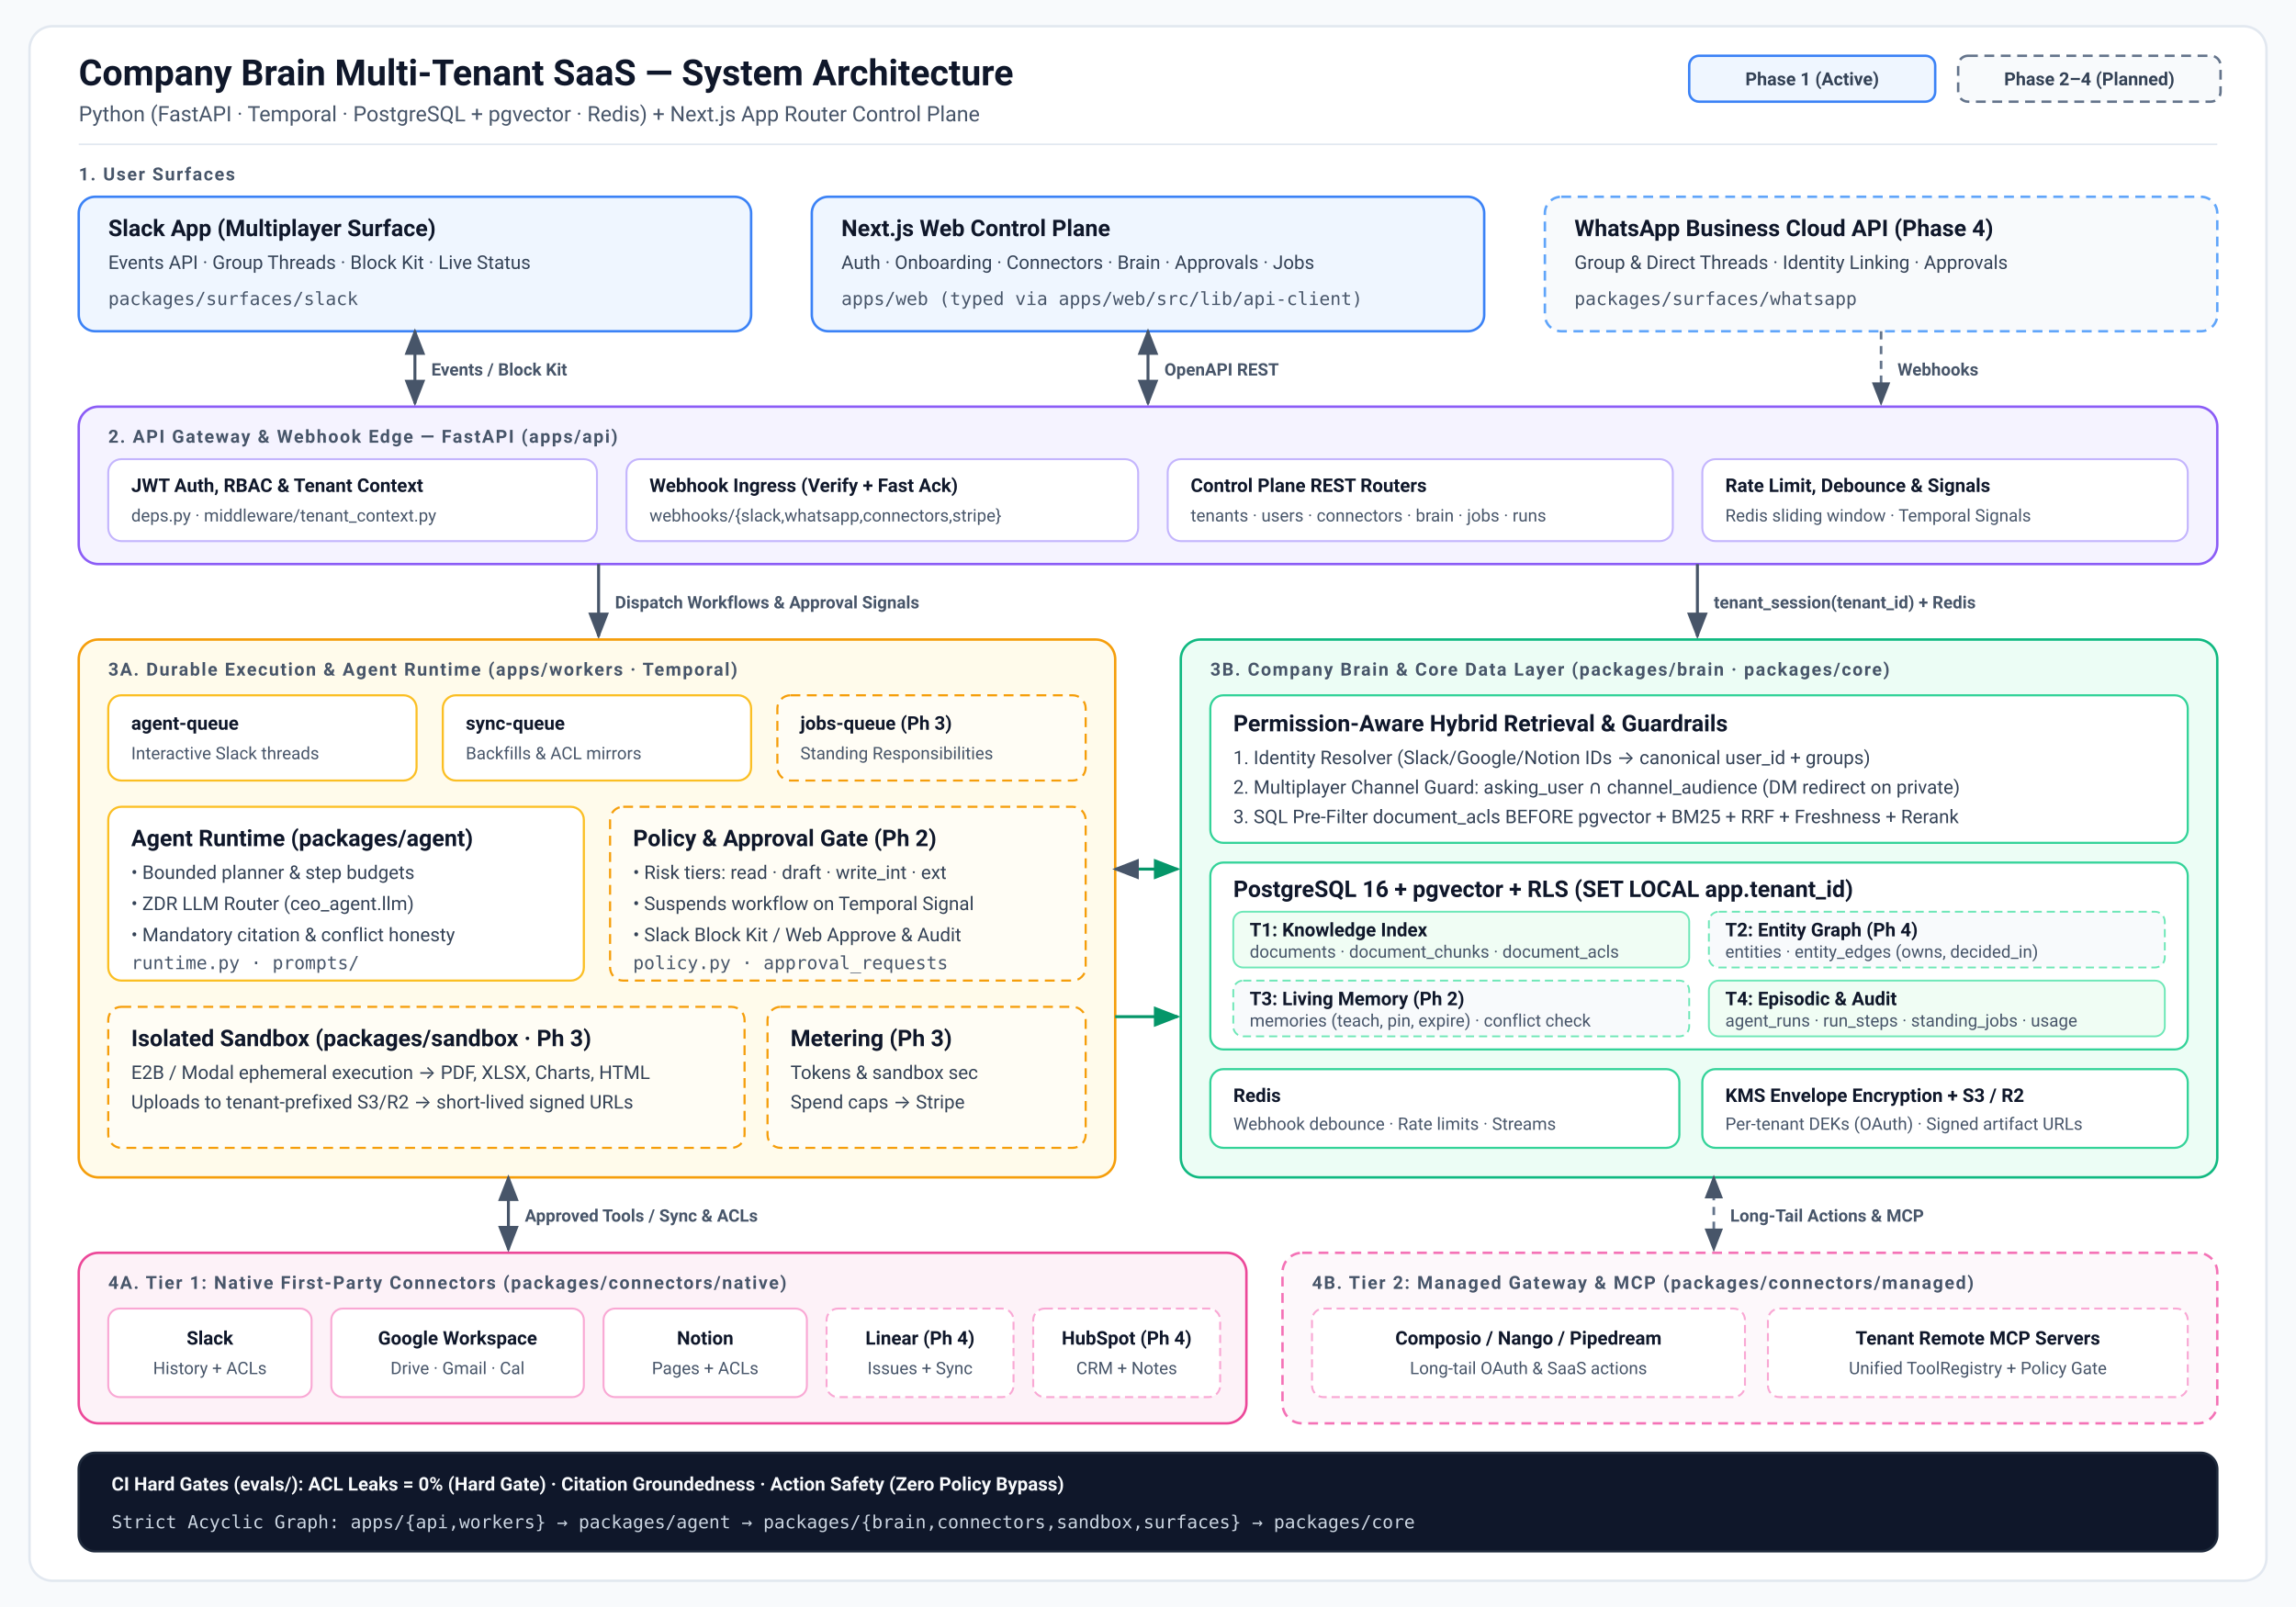
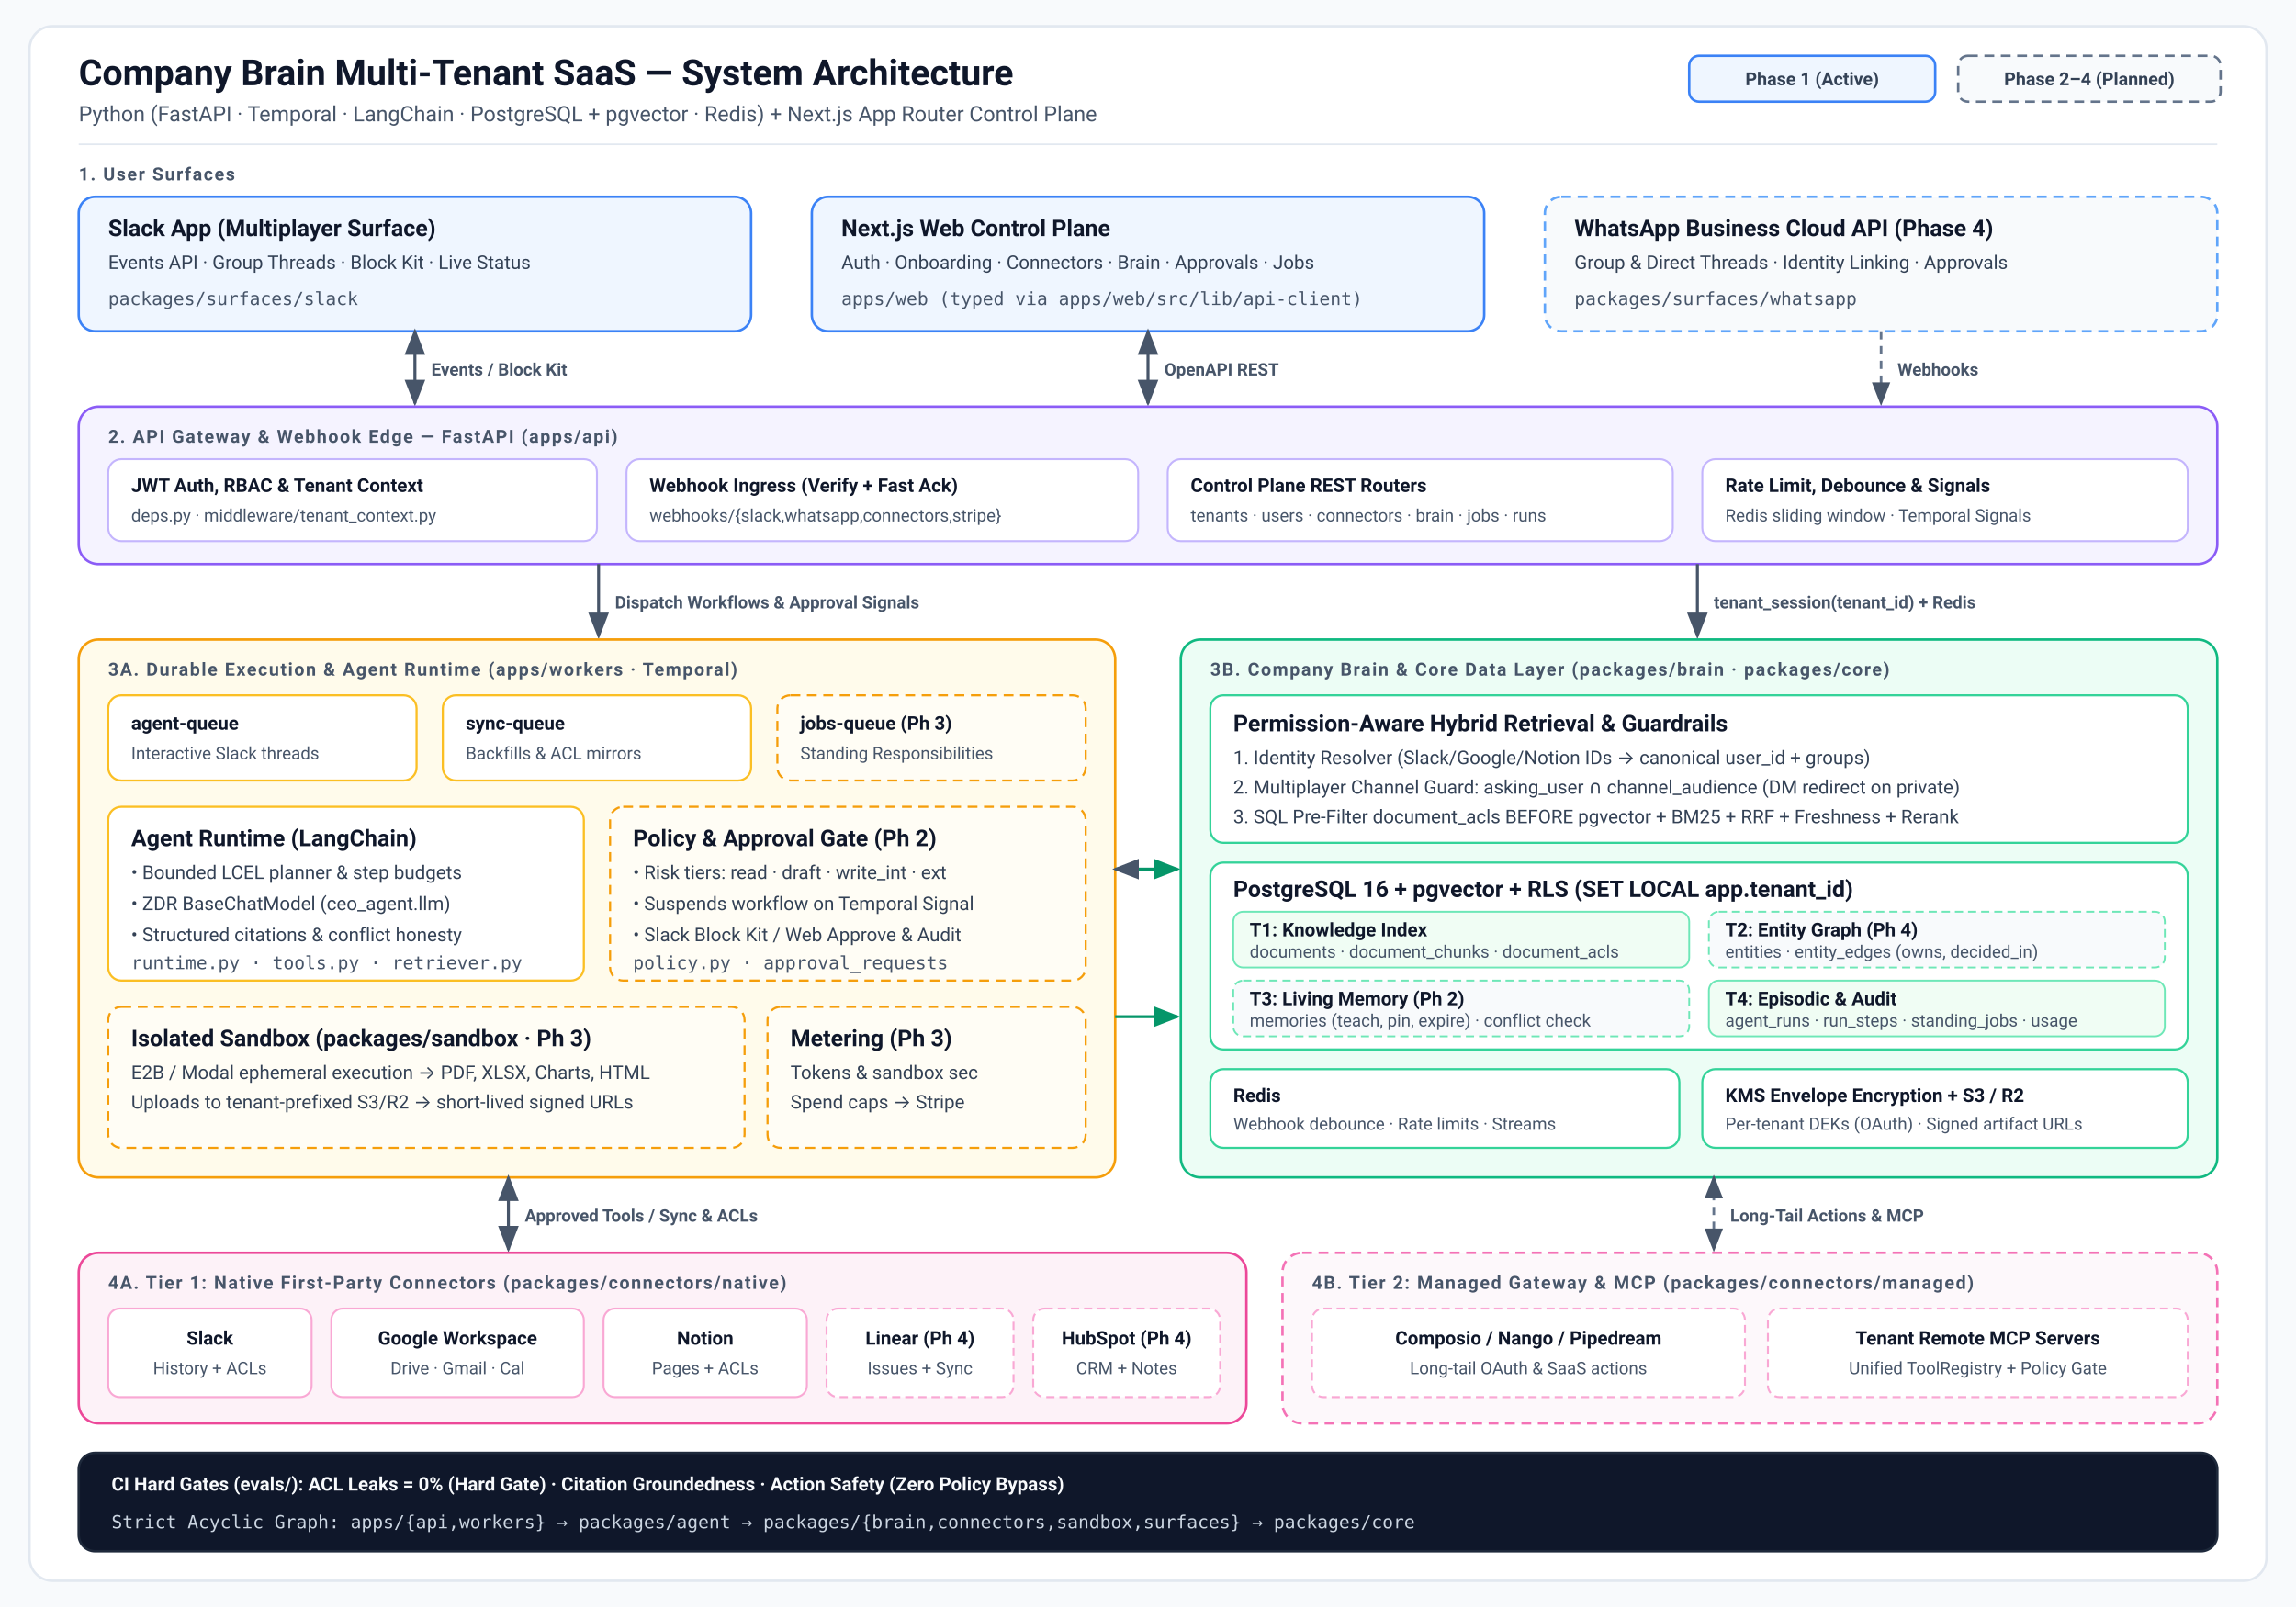
<svg xmlns="http://www.w3.org/2000/svg" viewBox="0 0 1400 980" width="1400" height="980" role="img" aria-label="Company Brain Multi-Tenant SaaS System Architecture Diagram">
  <defs>
    <style>
      .bg { fill: #f8fafc; }
      .frame { fill: #ffffff; stroke: #e2e8f0; stroke-width: 1.5; rx: 14; }
      .title { font-family: -apple-system, BlinkMacSystemFont, "Segoe UI", Roboto, Inter, sans-serif; font-size: 22px; font-weight: 700; fill: #0f172a; }
      .subtitle { font-family: -apple-system, BlinkMacSystemFont, "Segoe UI", Roboto, Inter, sans-serif; font-size: 13px; font-weight: 400; fill: #475569; }
      .band-title { font-family: -apple-system, BlinkMacSystemFont, "Segoe UI", Roboto, Inter, sans-serif; font-size: 11px; font-weight: 700; letter-spacing: 0.08em; text-transform: uppercase; fill: #475569; }
      .box-title { font-family: -apple-system, BlinkMacSystemFont, "Segoe UI", Roboto, Inter, sans-serif; font-size: 14px; font-weight: 700; fill: #0f172a; }
      .box-sub { font-family: -apple-system, BlinkMacSystemFont, "Segoe UI", Roboto, Inter, sans-serif; font-size: 11.5px; font-weight: 400; fill: #334155; }
      .mono { font-family: ui-monospace, SFMono-Regular, Menlo, Monaco, Consolas, monospace; font-size: 11px; font-weight: 500; fill: #475569; }
      .pill-text { font-family: -apple-system, BlinkMacSystemFont, "Segoe UI", Roboto, Inter, sans-serif; font-size: 11.5px; font-weight: 600; fill: #0f172a; }
      .pill-sub { font-family: -apple-system, BlinkMacSystemFont, "Segoe UI", Roboto, Inter, sans-serif; font-size: 10.5px; font-weight: 400; fill: #475569; }
      .edge-label { font-family: -apple-system, BlinkMacSystemFont, "Segoe UI", Roboto, Inter, sans-serif; font-size: 10.5px; font-weight: 600; fill: #475569; }
      .legend-text { font-family: -apple-system, BlinkMacSystemFont, "Segoe UI", Roboto, Inter, sans-serif; font-size: 11px; font-weight: 600; fill: #334155; }

      .surface-box { fill: #eff6ff; stroke: #3b82f6; stroke-width: 1.5; rx: 10; }
      .surface-planned { fill: #f8fafc; stroke: #60a5fa; stroke-width: 1.5; stroke-dasharray: 6 4; rx: 10; }

      .api-band { fill: #f5f3ff; stroke: #8b5cf6; stroke-width: 1.5; rx: 12; }
      .api-pill { fill: #ffffff; stroke: #c4b5fd; stroke-width: 1.2; rx: 8; }

      .runtime-band { fill: #fffbeb; stroke: #f59e0b; stroke-width: 1.5; rx: 12; }
      .runtime-box { fill: #ffffff; stroke: #fbbf24; stroke-width: 1.3; rx: 8; }
      .runtime-planned { fill: #fffdf5; stroke: #f59e0b; stroke-width: 1.3; stroke-dasharray: 6 4; rx: 8; }

      .brain-band { fill: #ecfdf5; stroke: #10b981; stroke-width: 1.5; rx: 12; }
      .brain-box { fill: #ffffff; stroke: #34d399; stroke-width: 1.3; rx: 8; }
      .brain-tier { fill: #f0fdf4; stroke: #6ee7b7; stroke-width: 1.1; rx: 6; }
      .brain-tier-planned { fill: #f8fafc; stroke: #6ee7b7; stroke-width: 1.1; stroke-dasharray: 5 3; rx: 6; }

      .conn-band { fill: #fdf2f8; stroke: #ec4899; stroke-width: 1.5; rx: 12; }
      .conn-planned { fill: #fdf8fb; stroke: #f472b6; stroke-width: 1.5; stroke-dasharray: 6 4; rx: 12; }
      .conn-pill { fill: #ffffff; stroke: #f9a8d4; stroke-width: 1.2; rx: 7; }
      .conn-pill-planned { fill: #ffffff; stroke: #f9a8d4; stroke-width: 1.2; stroke-dasharray: 5 3; rx: 7; }

      .gate-band { fill: #0f172a; stroke: #1e293b; stroke-width: 1.5; rx: 10; }
      .gate-title { font-family: -apple-system, BlinkMacSystemFont, "Segoe UI", Roboto, Inter, sans-serif; font-size: 11.5px; font-weight: 700; fill: #f8fafc; }
      .gate-sub { font-family: ui-monospace, SFMono-Regular, Menlo, Monaco, Consolas, monospace; font-size: 11px; font-weight: 500; fill: #cbd5e1; }

      .arrow { stroke: #475569; stroke-width: 1.8; fill: none; }
      .arrow-accent { stroke: #059669; stroke-width: 1.8; fill: none; }
      .arrow-dashed { stroke: #64748b; stroke-width: 1.6; stroke-dasharray: 5 4; fill: none; }
    </style>
    <marker id="ah" markerWidth="9" markerHeight="7" refX="8" refY="3.5" orient="auto">
      <polygon points="0 0, 9 3.5, 0 7" fill="#475569" />
    </marker>
    <marker id="ah-green" markerWidth="9" markerHeight="7" refX="8" refY="3.5" orient="auto">
      <polygon points="0 0, 9 3.5, 0 7" fill="#059669" />
    </marker>
    <marker id="ah-start" markerWidth="9" markerHeight="7" refX="1" refY="3.5" orient="auto">
      <polygon points="9 0, 0 3.5, 9 7" fill="#475569" />
    </marker>
  </defs>
  <rect class="bg" x="0" y="0" width="1400" height="980" />
  <rect class="frame" x="18" y="16" width="1364" height="948" />
  <text class="title" x="48" y="52">Company Brain Multi-Tenant SaaS — System Architecture</text>
-   <text class="subtitle" x="48" y="74">Python (FastAPI · Temporal · PostgreSQL + pgvector · Redis) + Next.js App Router Control Plane</text>
+   <text class="subtitle" x="48" y="74">Python (FastAPI · Temporal · LangChain · PostgreSQL + pgvector · Redis) + Next.js App Router Control Plane</text>
  <rect x="1030" y="34" width="150" height="28" rx="6" fill="#eff6ff" stroke="#3b82f6" stroke-width="1.5" />
  <text class="legend-text" x="1105" y="52" text-anchor="middle">Phase 1 (Active)</text>
  <rect x="1194" y="34" width="160" height="28" rx="6" fill="#f8fafc" stroke="#64748b" stroke-width="1.5" stroke-dasharray="6 4" />
  <text class="legend-text" x="1274" y="52" text-anchor="middle">Phase 2–4 (Planned)</text>
  <line x1="48" y1="88" x2="1352" y2="88" stroke="#e2e8f0" stroke-width="1" />
  <text class="band-title" x="48" y="110">1. User Surfaces</text>
  <rect class="surface-box" x="48" y="120" width="410" height="82" />
  <text class="box-title" x="66" y="144">Slack App (Multiplayer Surface)</text>
  <text class="box-sub" x="66" y="164">Events API · Group Threads · Block Kit · Live Status</text>
  <text class="mono" x="66" y="186">packages/surfaces/slack</text>
  <rect class="surface-box" x="495" y="120" width="410" height="82" />
  <text class="box-title" x="513" y="144">Next.js Web Control Plane</text>
  <text class="box-sub" x="513" y="164">Auth · Onboarding · Connectors · Brain · Approvals · Jobs</text>
  <text class="mono" x="513" y="186">apps/web (typed via apps/web/src/lib/api-client)</text>
  <rect class="surface-planned" x="942" y="120" width="410" height="82" />
  <text class="box-title" x="960" y="144">WhatsApp Business Cloud API (Phase 4)</text>
  <text class="box-sub" x="960" y="164">Group &amp; Direct Threads · Identity Linking · Approvals</text>
  <text class="mono" x="960" y="186">packages/surfaces/whatsapp</text>
  <line class="arrow" x1="253" y1="202" x2="253" y2="246" marker-end="url(#ah)" marker-start="url(#ah-start)" />
  <text class="edge-label" x="263" y="229">Events / Block Kit</text>
  <line class="arrow" x1="700" y1="202" x2="700" y2="246" marker-end="url(#ah)" marker-start="url(#ah-start)" />
  <text class="edge-label" x="710" y="229">OpenAPI REST</text>
  <line class="arrow-dashed" x1="1147" y1="202" x2="1147" y2="246" marker-end="url(#ah)" />
  <text class="edge-label" x="1157" y="229">Webhooks</text>
  <rect class="api-band" x="48" y="248" width="1304" height="96" />
  <text class="band-title" x="66" y="270">2. API Gateway &amp; Webhook Edge — FastAPI (apps/api)</text>
  <rect class="api-pill" x="66" y="280" width="298" height="50" />
  <text class="pill-text" x="80" y="300">JWT Auth, RBAC &amp; Tenant Context</text>
  <text class="pill-sub" x="80" y="318">deps.py · middleware/tenant_context.py</text>
  <rect class="api-pill" x="382" y="280" width="312" height="50" />
  <text class="pill-text" x="396" y="300">Webhook Ingress (Verify + Fast Ack)</text>
  <text class="pill-sub" x="396" y="318">webhooks/{slack,whatsapp,connectors,stripe}</text>
  <rect class="api-pill" x="712" y="280" width="308" height="50" />
  <text class="pill-text" x="726" y="300">Control Plane REST Routers</text>
  <text class="pill-sub" x="726" y="318">tenants · users · connectors · brain · jobs · runs</text>
  <rect class="api-pill" x="1038" y="280" width="296" height="50" />
  <text class="pill-text" x="1052" y="300">Rate Limit, Debounce &amp; Signals</text>
  <text class="pill-sub" x="1052" y="318">Redis sliding window · Temporal Signals</text>
  <line class="arrow" x1="365" y1="344" x2="365" y2="388" marker-end="url(#ah)" />
  <text class="edge-label" x="375" y="371">Dispatch Workflows &amp; Approval Signals</text>
  <line class="arrow" x1="1035" y1="344" x2="1035" y2="388" marker-end="url(#ah)" />
  <text class="edge-label" x="1045" y="371">tenant_session(tenant_id) + Redis</text>
  <rect class="runtime-band" x="48" y="390" width="632" height="328" />
  <text class="band-title" x="66" y="412">3A. Durable Execution &amp; Agent Runtime (apps/workers · Temporal)</text>
  <rect class="runtime-box" x="66" y="424" width="188" height="52" />
  <text class="pill-text" x="80" y="445">agent-queue</text>
  <text class="pill-sub" x="80" y="463">Interactive Slack threads</text>
  <rect class="runtime-box" x="270" y="424" width="188" height="52" />
  <text class="pill-text" x="284" y="445">sync-queue</text>
  <text class="pill-sub" x="284" y="463">Backfills &amp; ACL mirrors</text>
  <rect class="runtime-planned" x="474" y="424" width="188" height="52" />
  <text class="pill-text" x="488" y="445">jobs-queue (Ph 3)</text>
  <text class="pill-sub" x="488" y="463">Standing Responsibilities</text>
  <rect class="runtime-box" x="66" y="492" width="290" height="106" />
-   <text class="box-title" x="80" y="516">Agent Runtime (packages/agent)</text>
-   <text class="box-sub" x="80" y="536">• Bounded planner &amp; step budgets</text>
-   <text class="box-sub" x="80" y="555">• ZDR LLM Router (ceo_agent.llm)</text>
-   <text class="box-sub" x="80" y="574">• Mandatory citation &amp; conflict honesty</text>
-   <text class="mono" x="80" y="591">runtime.py · prompts/</text>
+   <text class="box-title" x="80" y="516">Agent Runtime (LangChain)</text>
+   <text class="box-sub" x="80" y="536">• Bounded LCEL planner &amp; step budgets</text>
+   <text class="box-sub" x="80" y="555">• ZDR BaseChatModel (ceo_agent.llm)</text>
+   <text class="box-sub" x="80" y="574">• Structured citations &amp; conflict honesty</text>
+   <text class="mono" x="80" y="591">runtime.py · tools.py · retriever.py</text>
  <rect class="runtime-planned" x="372" y="492" width="290" height="106" />
  <text class="box-title" x="386" y="516">Policy &amp; Approval Gate (Ph 2)</text>
  <text class="box-sub" x="386" y="536">• Risk tiers: read · draft · write_int · ext</text>
  <text class="box-sub" x="386" y="555">• Suspends workflow on Temporal Signal</text>
  <text class="box-sub" x="386" y="574">• Slack Block Kit / Web Approve &amp; Audit</text>
  <text class="mono" x="386" y="591">policy.py · approval_requests</text>
  <rect class="runtime-planned" x="66" y="614" width="388" height="86" />
  <text class="box-title" x="80" y="638">Isolated Sandbox (packages/sandbox · Ph 3)</text>
  <text class="box-sub" x="80" y="658">E2B / Modal ephemeral execution → PDF, XLSX, Charts, HTML</text>
  <text class="box-sub" x="80" y="676">Uploads to tenant-prefixed S3/R2 → short-lived signed URLs</text>
  <rect class="runtime-planned" x="468" y="614" width="194" height="86" />
  <text class="box-title" x="482" y="638">Metering (Ph 3)</text>
  <text class="box-sub" x="482" y="658">Tokens &amp; sandbox sec</text>
  <text class="box-sub" x="482" y="676">Spend caps → Stripe</text>
  <line class="arrow-accent" x1="680" y1="530" x2="718" y2="530" marker-end="url(#ah-green)" marker-start="url(#ah-start)" />
  <line class="arrow-accent" x1="680" y1="620" x2="718" y2="620" marker-end="url(#ah-green)" />
  <rect class="brain-band" x="720" y="390" width="632" height="328" />
  <text class="band-title" x="738" y="412">3B. Company Brain &amp; Core Data Layer (packages/brain · packages/core)</text>
  <rect class="brain-box" x="738" y="424" width="596" height="90" />
  <text class="box-title" x="752" y="446">Permission-Aware Hybrid Retrieval &amp; Guardrails</text>
  <text class="box-sub" x="752" y="466">1. Identity Resolver (Slack/Google/Notion IDs → canonical user_id + groups)</text>
  <text class="box-sub" x="752" y="484">2. Multiplayer Channel Guard: asking_user ∩ channel_audience (DM redirect on private)</text>
  <text class="box-sub" x="752" y="502">3. SQL Pre-Filter document_acls BEFORE pgvector + BM25 + RRF + Freshness + Rerank</text>
  <rect class="brain-box" x="738" y="526" width="596" height="114" />
  <text class="box-title" x="752" y="547">PostgreSQL 16 + pgvector + RLS (SET LOCAL app.tenant_id)</text>
  <rect class="brain-tier" x="752" y="556" width="278" height="34" />
  <text class="pill-text" x="762" y="571">T1: Knowledge Index</text>
  <text class="pill-sub" x="762" y="584">documents · document_chunks · document_acls</text>
  <rect class="brain-tier-planned" x="1042" y="556" width="278" height="34" />
  <text class="pill-text" x="1052" y="571">T2: Entity Graph (Ph 4)</text>
  <text class="pill-sub" x="1052" y="584">entities · entity_edges (owns, decided_in)</text>
  <rect class="brain-tier-planned" x="752" y="598" width="278" height="34" />
  <text class="pill-text" x="762" y="613">T3: Living Memory (Ph 2)</text>
  <text class="pill-sub" x="762" y="626">memories (teach, pin, expire) · conflict check</text>
  <rect class="brain-tier" x="1042" y="598" width="278" height="34" />
  <text class="pill-text" x="1052" y="613">T4: Episodic &amp; Audit</text>
  <text class="pill-sub" x="1052" y="626">agent_runs · run_steps · standing_jobs · usage</text>
  <rect class="brain-box" x="738" y="652" width="286" height="48" />
  <text class="pill-text" x="752" y="672">Redis</text>
  <text class="pill-sub" x="752" y="689">Webhook debounce · Rate limits · Streams</text>
  <rect class="brain-box" x="1038" y="652" width="296" height="48" />
  <text class="pill-text" x="1052" y="672">KMS Envelope Encryption + S3 / R2</text>
  <text class="pill-sub" x="1052" y="689">Per-tenant DEKs (OAuth) · Signed artifact URLs</text>
  <line class="arrow" x1="310" y1="718" x2="310" y2="762" marker-end="url(#ah)" marker-start="url(#ah-start)" />
  <text class="edge-label" x="320" y="745">Approved Tools / Sync &amp; ACLs</text>
  <line class="arrow-dashed" x1="1045" y1="718" x2="1045" y2="762" marker-end="url(#ah)" marker-start="url(#ah-start)" />
  <text class="edge-label" x="1055" y="745">Long-Tail Actions &amp; MCP</text>
  <rect class="conn-band" x="48" y="764" width="712" height="104" />
  <text class="band-title" x="66" y="786">4A. Tier 1: Native First-Party Connectors (packages/connectors/native)</text>
  <rect class="conn-pill" x="66" y="798" width="124" height="54" />
  <text class="pill-text" x="128" y="820" text-anchor="middle">Slack</text>
  <text class="pill-sub" x="128" y="838" text-anchor="middle">History + ACLs</text>
  <rect class="conn-pill" x="202" y="798" width="154" height="54" />
  <text class="pill-text" x="279" y="820" text-anchor="middle">Google Workspace</text>
  <text class="pill-sub" x="279" y="838" text-anchor="middle">Drive · Gmail · Cal</text>
  <rect class="conn-pill" x="368" y="798" width="124" height="54" />
  <text class="pill-text" x="430" y="820" text-anchor="middle">Notion</text>
  <text class="pill-sub" x="430" y="838" text-anchor="middle">Pages + ACLs</text>
  <rect class="conn-pill-planned" x="504" y="798" width="114" height="54" />
  <text class="pill-text" x="561" y="820" text-anchor="middle">Linear (Ph 4)</text>
  <text class="pill-sub" x="561" y="838" text-anchor="middle">Issues + Sync</text>
  <rect class="conn-pill-planned" x="630" y="798" width="114" height="54" />
  <text class="pill-text" x="687" y="820" text-anchor="middle">HubSpot (Ph 4)</text>
  <text class="pill-sub" x="687" y="838" text-anchor="middle">CRM + Notes</text>
  <rect class="conn-planned" x="782" y="764" width="570" height="104" />
  <text class="band-title" x="800" y="786">4B. Tier 2: Managed Gateway &amp; MCP (packages/connectors/managed)</text>
  <rect class="conn-pill-planned" x="800" y="798" width="264" height="54" />
  <text class="pill-text" x="932" y="820" text-anchor="middle">Composio / Nango / Pipedream</text>
  <text class="pill-sub" x="932" y="838" text-anchor="middle">Long-tail OAuth &amp; SaaS actions</text>
  <rect class="conn-pill-planned" x="1078" y="798" width="256" height="54" />
  <text class="pill-text" x="1206" y="820" text-anchor="middle">Tenant Remote MCP Servers</text>
  <text class="pill-sub" x="1206" y="838" text-anchor="middle">Unified ToolRegistry + Policy Gate</text>
  <rect class="gate-band" x="48" y="886" width="1304" height="60" />
  <text class="gate-title" x="68" y="909">CI Hard Gates (evals/):   ACL Leaks = 0% (Hard Gate)   ·   Citation Groundedness   ·   Action Safety (Zero Policy Bypass)</text>
  <text class="gate-sub" x="68" y="932">Strict Acyclic Graph:  apps/{api,workers}  →  packages/agent  →  packages/{brain,connectors,sandbox,surfaces}  →  packages/core</text>
</svg>
